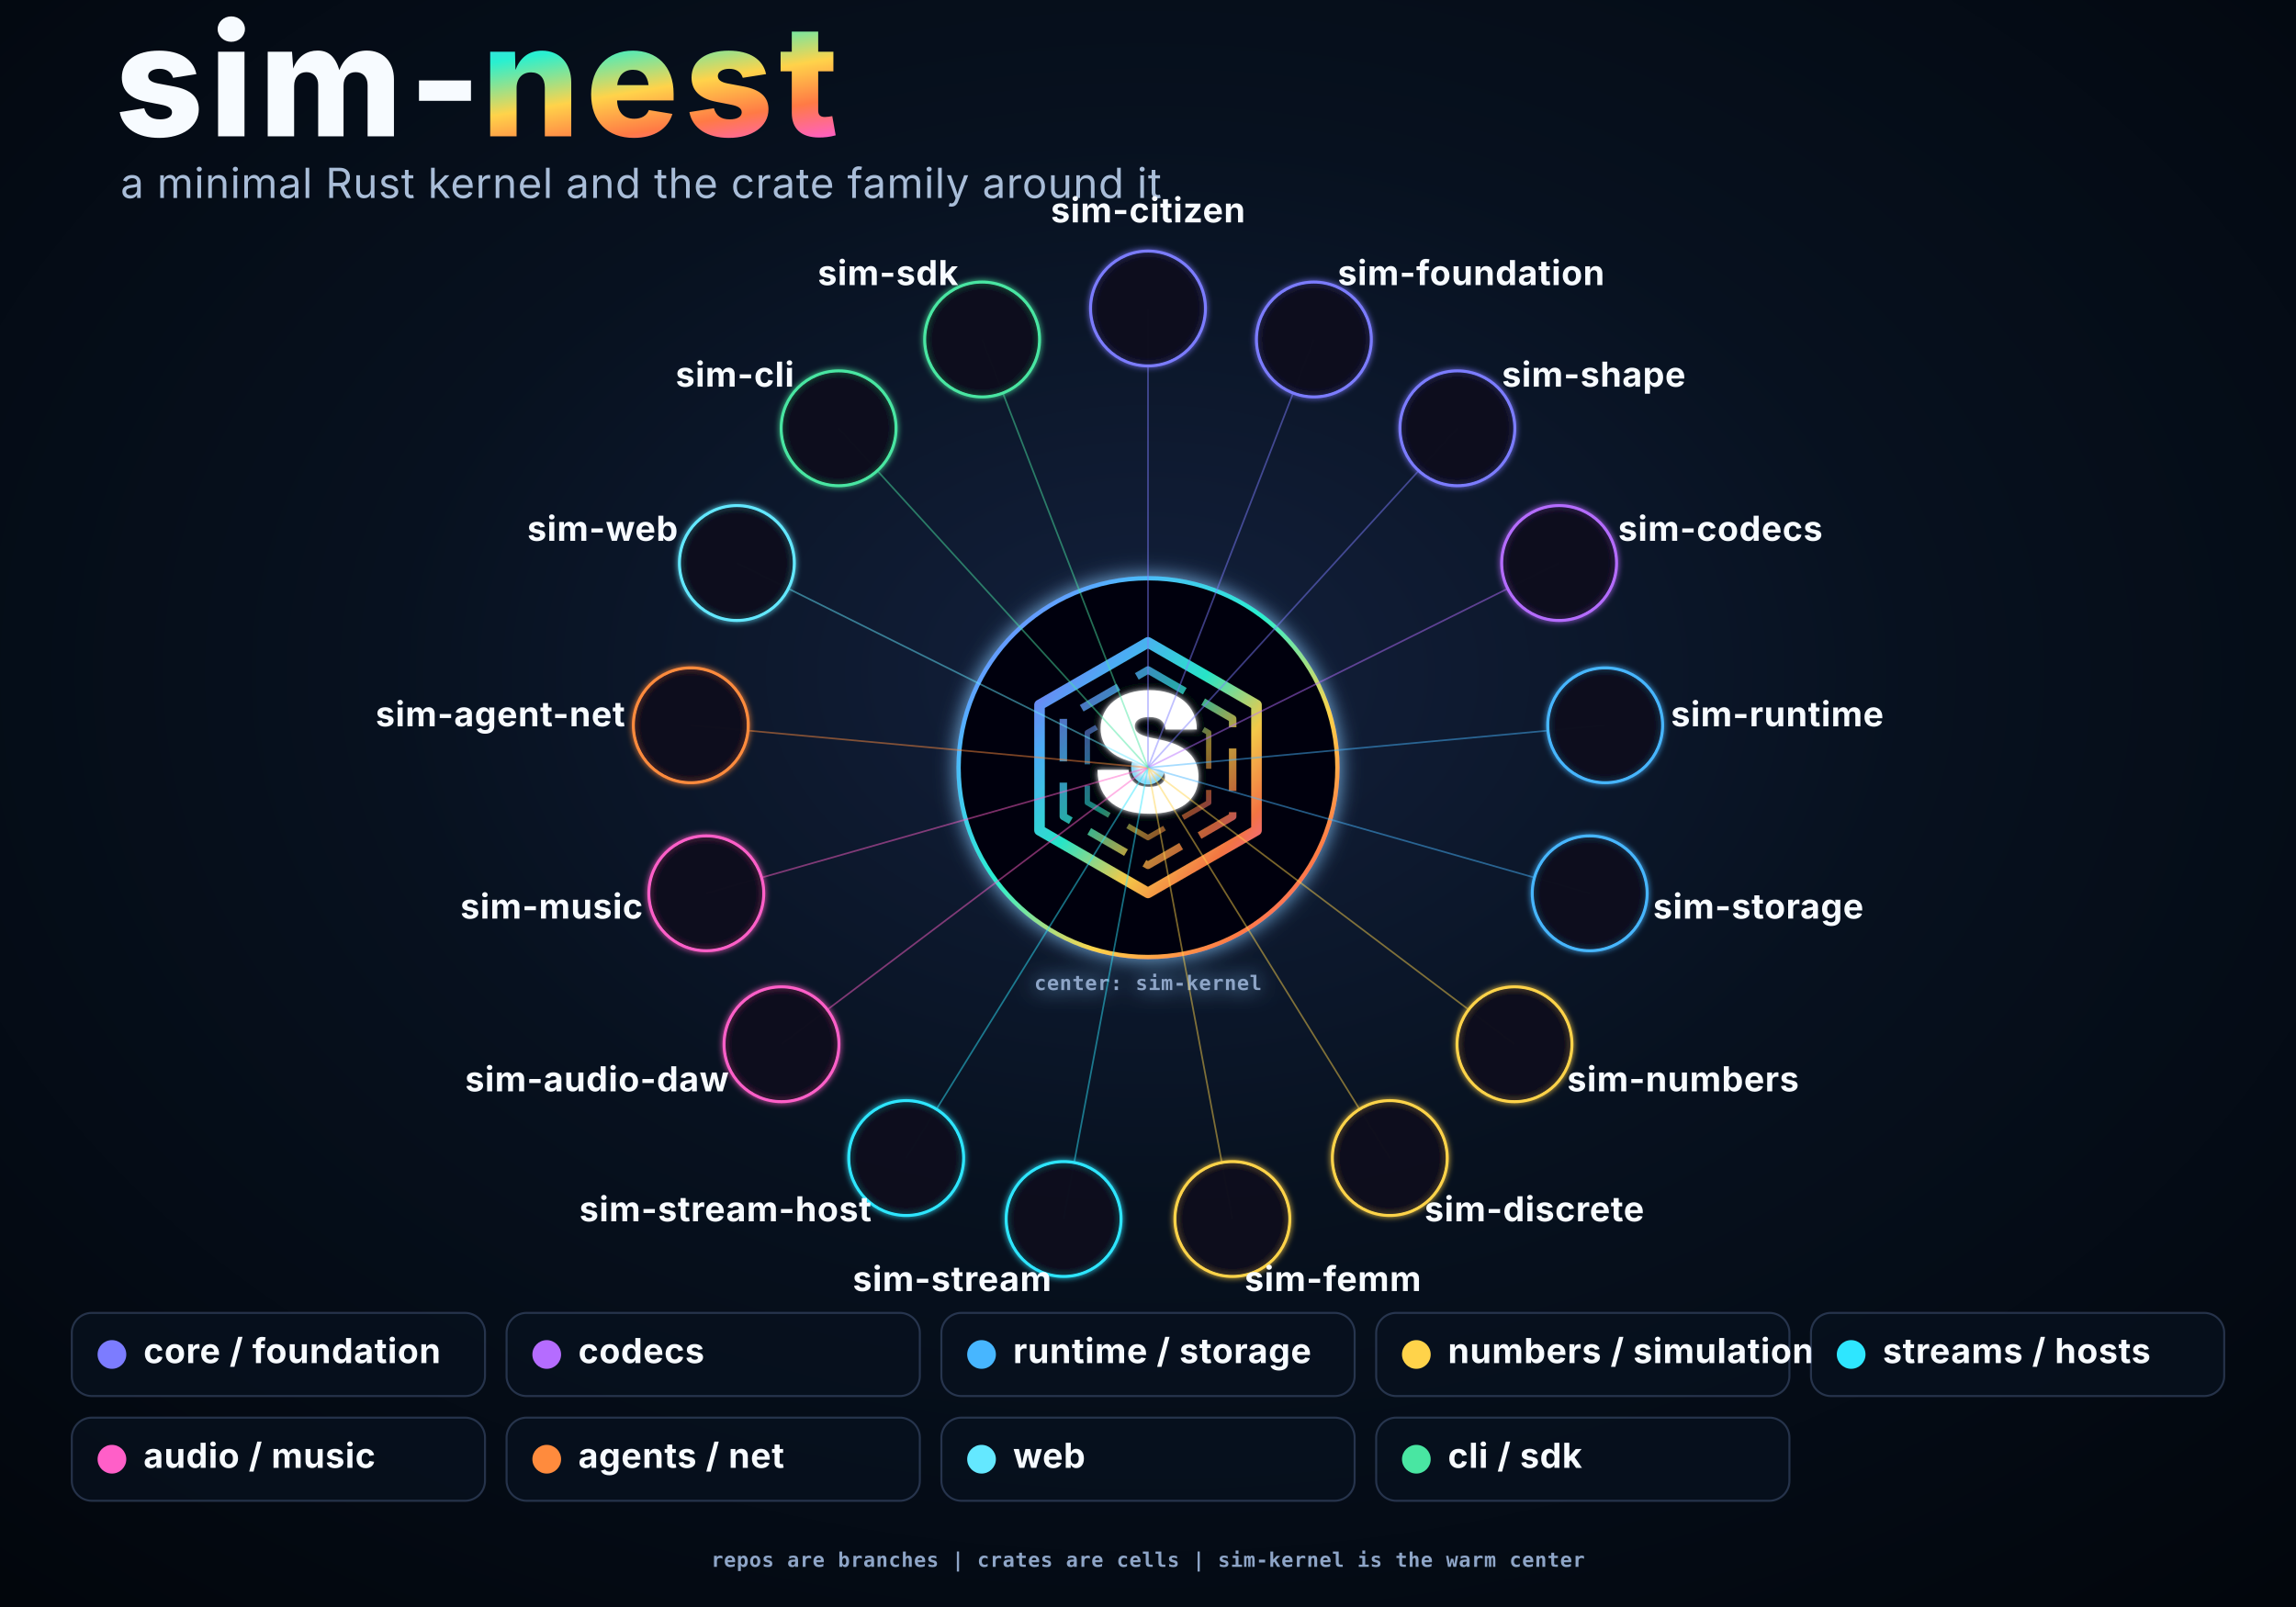
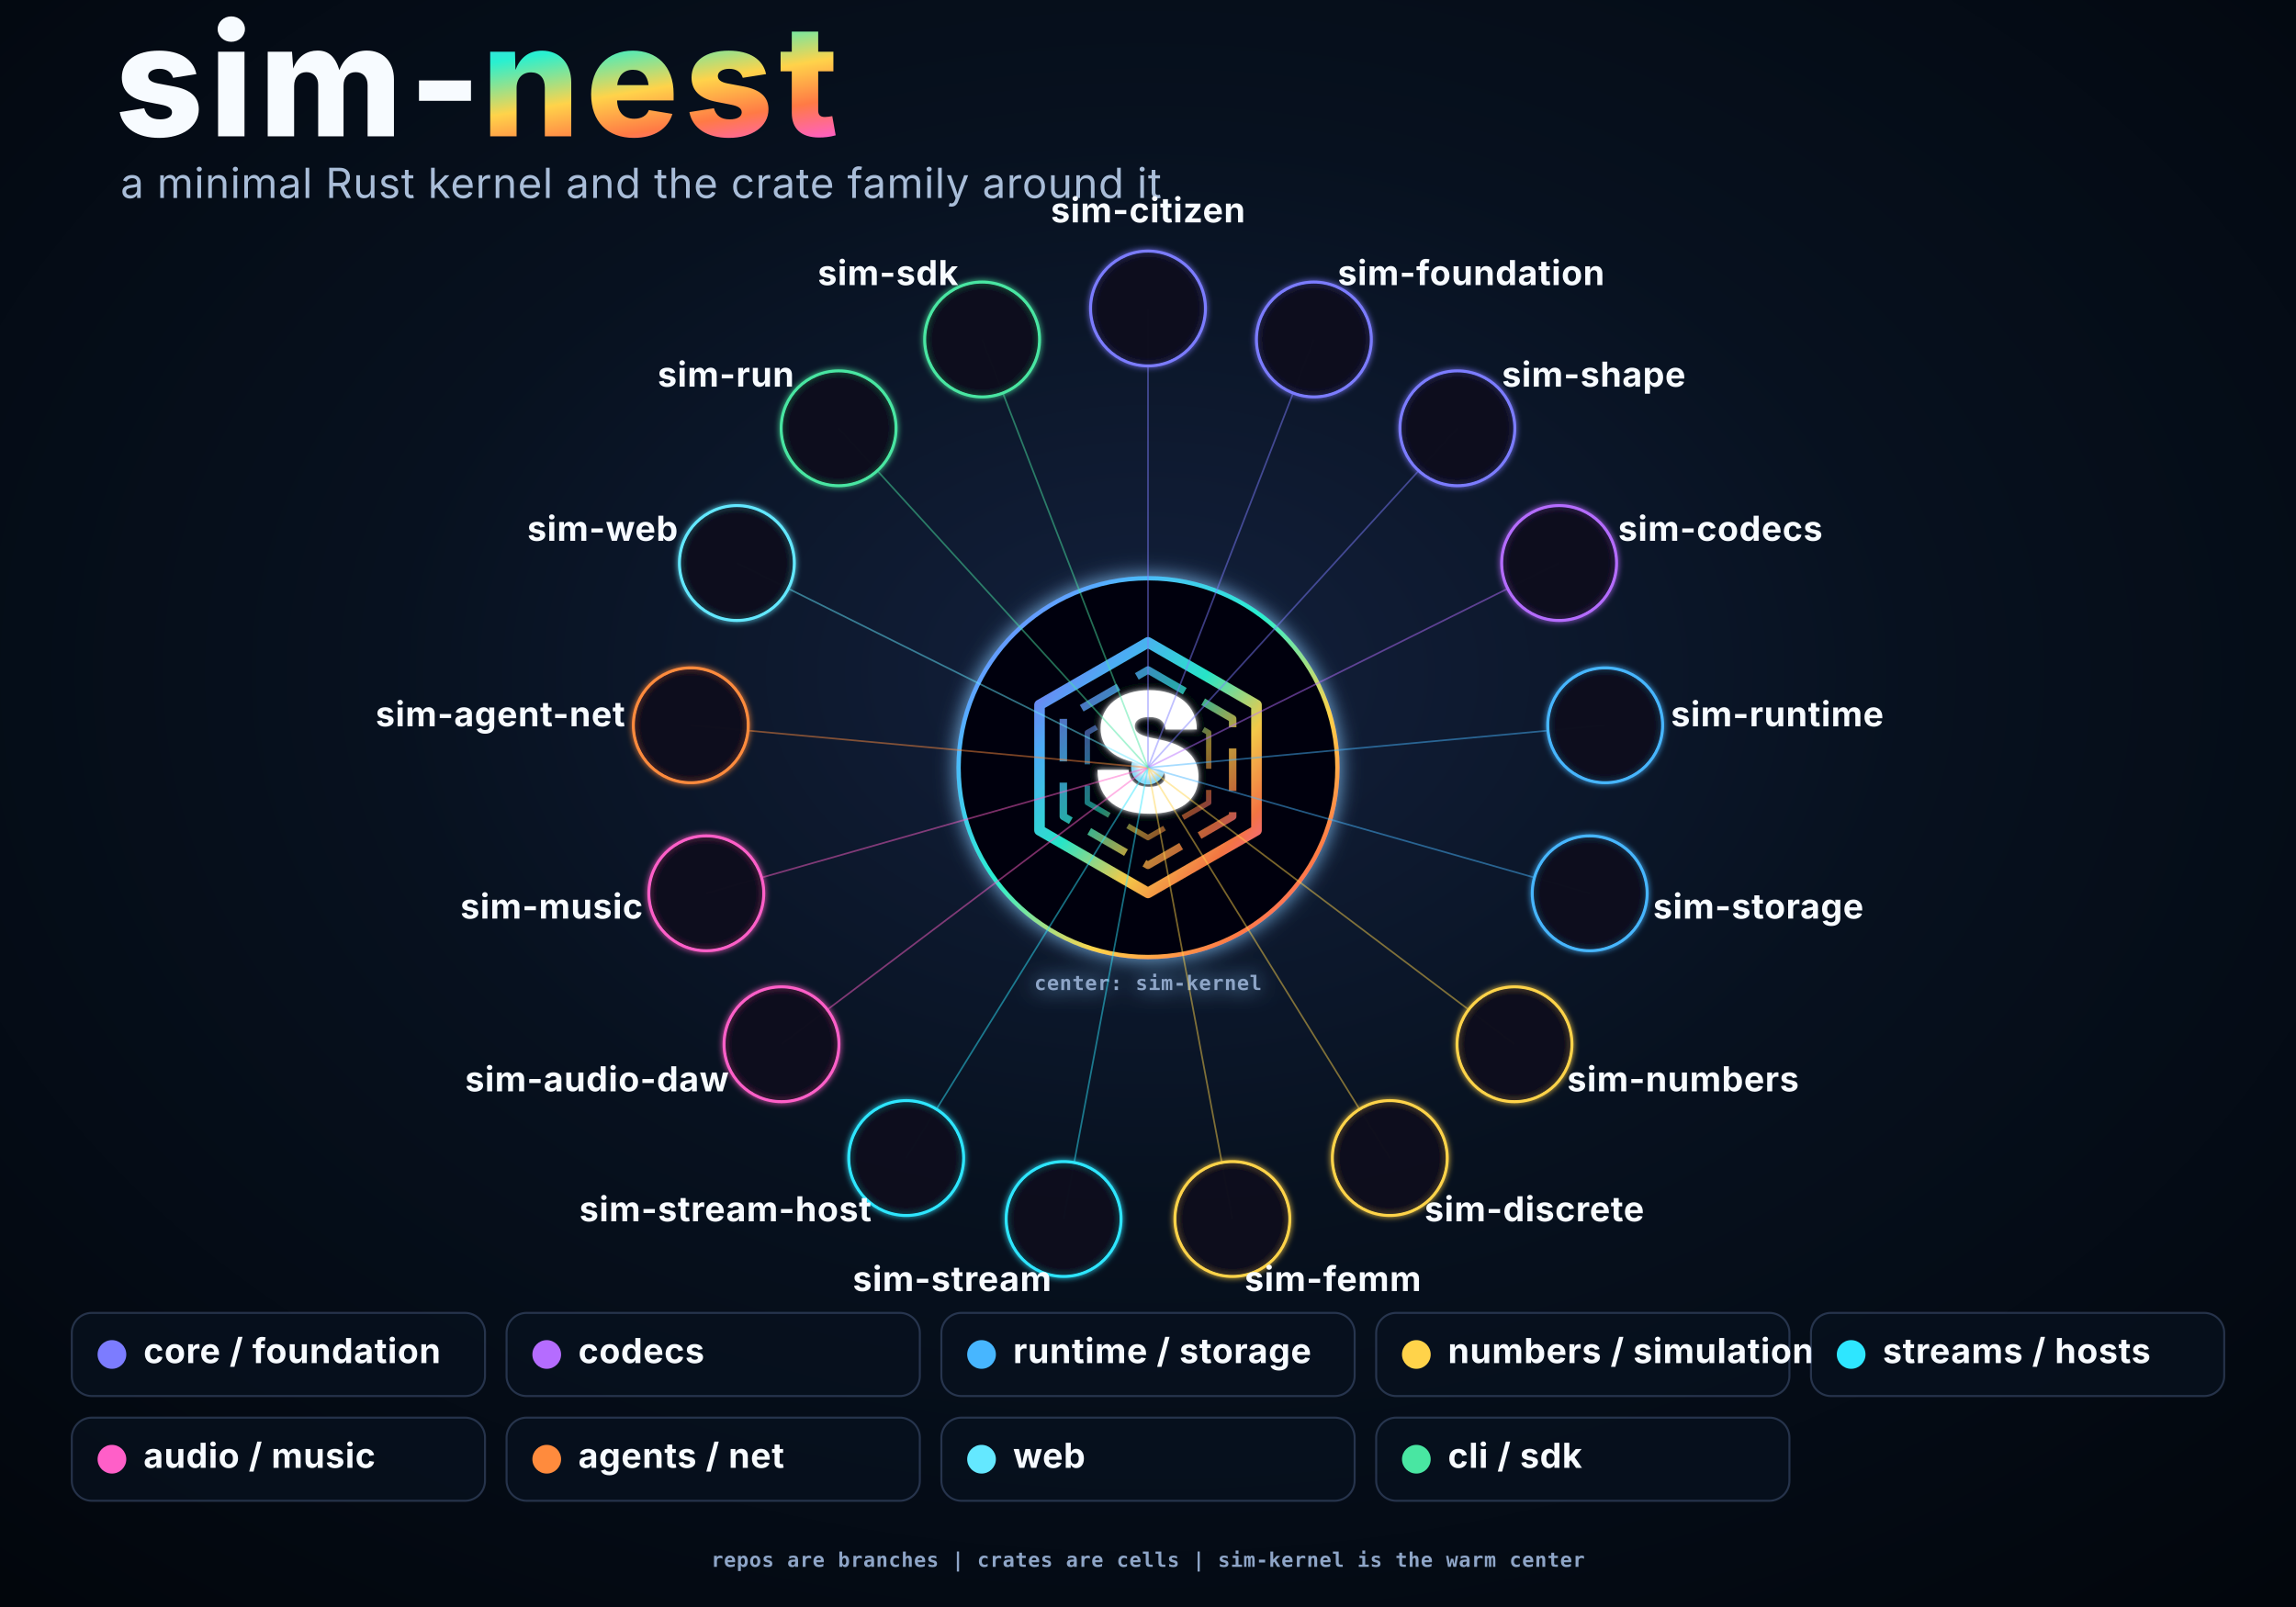
<svg xmlns="http://www.w3.org/2000/svg" width="1600" height="1120" viewBox="0 0 1600 1120" role="img" aria-labelledby="title desc">
  <defs>
    <linearGradient id="nestGrad" x1="0%" y1="0%" x2="100%" y2="100%">
      <stop offset="0%" stop-color="#8d6cff" />
      <stop offset="22%" stop-color="#4fb5ff" />
      <stop offset="45%" stop-color="#29f0d0" />
      <stop offset="67%" stop-color="#ffd34a" />
      <stop offset="84%" stop-color="#ff7a45" />
      <stop offset="100%" stop-color="#ff5fc8" />
    </linearGradient>
    <radialGradient id="bgRad" cx="50%" cy="42%" r="75%">
      <stop offset="0%" stop-color="#13203c" />
      <stop offset="44%" stop-color="#07111f" />
      <stop offset="100%" stop-color="#02060c" />
    </radialGradient>
    <radialGradient id="coreGlow" cx="50%" cy="50%" r="50%">
      <stop offset="0%" stop-color="#ffffff" />
      <stop offset="45%" stop-color="#f7fbff" />
      <stop offset="100%" stop-color="#74d9ff" />
    </radialGradient>
    <filter id="softGlow" x="-50%" y="-50%" width="200%" height="200%">
      <feGaussianBlur stdDeviation="7" result="blur" />
      <feColorMatrix in="blur" type="matrix" values="0 0 0 0 0.25 0 0 0 0 0.6 0 0 0 0 1 0 0 0 .9 0" result="glow" />
      <feMerge>
        <feMergeNode in="glow" />
        <feMergeNode in="SourceGraphic" />
      </feMerge>
    </filter>
    <filter id="tinyGlow" x="-60%" y="-60%" width="220%" height="220%">
      <feGaussianBlur stdDeviation="2.2" result="b" />
      <feMerge>
        <feMergeNode in="b" />
        <feMergeNode in="SourceGraphic" />
      </feMerge>
    </filter>
    <style>
    .title { font: 800 108px system-ui, -apple-system, BlinkMacSystemFont, 'Segoe UI', sans-serif; letter-spacing: 4px; fill: #f7fbff; }
    .subtitle { font: 400 29px system-ui, -apple-system, BlinkMacSystemFont, 'Segoe UI', sans-serif; fill: #a9bdd8; letter-spacing: .5px; }
    .label { font: 700 24px system-ui, -apple-system, BlinkMacSystemFont, 'Segoe UI', sans-serif; fill: #f7fbff; letter-spacing: .4px; }
    .small { font: 400 17px system-ui, -apple-system, BlinkMacSystemFont, 'Segoe UI', sans-serif; fill: #a9bdd8; }
    .micro { font: 600 14px ui-monospace, SFMono-Regular, Menlo, Consolas, monospace; fill: #8ea5c7; letter-spacing: .4px; }
    .logoS { font-family: system-ui, -apple-system, BlinkMacSystemFont, 'Segoe UI', sans-serif; font-weight: 900; fill: #ffffff; filter:url(#tinyGlow); }
    .panel { fill: rgba(7,17,31,.72); stroke: rgba(156,190,255,.22); stroke-width: 1.4; }
    .line { fill: none; stroke-width: 1.8; opacity: .9; filter: url(#tinyGlow); }
    .mutedLine { fill: none; stroke: rgba(149, 179, 216, .20); stroke-width: 1; }
  </style>
  </defs>
  <rect width="1600" height="1120" fill="url(#bgRad)" />
  <text x="80" y="95" class="title" font-size="78">sim-<tspan fill="url(#nestGrad)">nest</tspan>
  </text>
  <text x="84" y="138" class="subtitle" font-size="23">a minimal Rust kernel and the crate family around it</text>
  <g>
    <g filter="url(#softGlow)">
      <circle cx="800" cy="535" r="132" fill="#02060c" stroke="url(#nestGrad)" stroke-width="3" />
      <polygon points="800.0,447.7 875.6,491.3 875.6,578.7 800.0,622.3 724.4,578.7 724.4,491.3" fill="none" stroke="url(#nestGrad)" stroke-width="7.4" stroke-linejoin="round" opacity="0.95" />
      <polygon points="800.0,466.9 859.0,501.0 859.0,569.0 800.0,603.1 741.0,569.0 741.0,501.0" fill="none" stroke="url(#nestGrad)" stroke-width="5.2" stroke-linejoin="round" opacity="0.75" stroke-dasharray="29.6 14.8" />
      <polygon points="800.0,486.2 842.3,510.6 842.3,559.4 800.0,583.8 757.7,559.4 757.7,510.6" fill="none" stroke="url(#nestGrad)" stroke-width="3.7" stroke-linejoin="round" opacity="0.55" stroke-dasharray="29.6 14.8" />
      <circle cx="800.0" cy="535.0" r="11.8" fill="url(#coreGlow)" opacity=".95" />
      <text x="800.0" y="566.1" text-anchor="middle" class="logoS" font-size="115.4">S</text>
      <text x="800" y="690" class="micro" text-anchor="middle">center: sim-kernel</text>
    </g>
    <path d="M800,535 L800.0,215.0" stroke="#7c7cff" stroke-width="1.15" opacity=".48" />
    <path d="M800,535 L915.6,236.6" stroke="#7c7cff" stroke-width="1.15" opacity=".48" />
    <path d="M800,535 L1015.6,298.5" stroke="#7c7cff" stroke-width="1.15" opacity=".48" />
    <path d="M800,535 L1086.5,392.4" stroke="#b56cff" stroke-width="1.15" opacity=".48" />
    <path d="M800,535 L1118.6,505.5" stroke="#47b6ff" stroke-width="1.15" opacity=".48" />
    <path d="M800,535 L1107.8,622.6" stroke="#47b6ff" stroke-width="1.15" opacity=".48" />
    <path d="M800,535 L1055.4,727.8" stroke="#ffd34a" stroke-width="1.15" opacity=".48" />
    <path d="M800,535 L968.5,807.1" stroke="#ffd34a" stroke-width="1.15" opacity=".48" />
    <path d="M800,535 L858.8,849.6" stroke="#ffd34a" stroke-width="1.15" opacity=".48" />
    <path d="M800,535 L741.2,849.6" stroke="#2ee6ff" stroke-width="1.15" opacity=".48" />
    <path d="M800,535 L631.5,807.1" stroke="#2ee6ff" stroke-width="1.15" opacity=".48" />
    <path d="M800,535 L544.6,727.8" stroke="#ff5fc8" stroke-width="1.15" opacity=".48" />
    <path d="M800,535 L492.2,622.6" stroke="#ff5fc8" stroke-width="1.15" opacity=".48" />
    <path d="M800,535 L481.4,505.5" stroke="#ff8b3d" stroke-width="1.15" opacity=".48" />
    <path d="M800,535 L513.5,392.4" stroke="#64e8ff" stroke-width="1.15" opacity=".48" />
    <path d="M800,535 L584.4,298.5" stroke="#49e6a2" stroke-width="1.15" opacity=".48" />
    <path d="M800,535 L684.4,236.6" stroke="#49e6a2" stroke-width="1.15" opacity=".48" />
    <circle cx="800.0" cy="215.0" r="40.0" fill="rgba(7,17,31,.88)" stroke="#7c7cff" stroke-width="2.1" filter="url(#tinyGlow)" />
    <circle cx="915.6" cy="236.6" r="40.0" fill="rgba(7,17,31,.88)" stroke="#7c7cff" stroke-width="2.1" filter="url(#tinyGlow)" />
    <circle cx="1015.6" cy="298.5" r="40.0" fill="rgba(7,17,31,.88)" stroke="#7c7cff" stroke-width="2.1" filter="url(#tinyGlow)" />
    <circle cx="1086.5" cy="392.4" r="40.0" fill="rgba(7,17,31,.88)" stroke="#b56cff" stroke-width="2.1" filter="url(#tinyGlow)" />
    <circle cx="1118.6" cy="505.5" r="40.0" fill="rgba(7,17,31,.88)" stroke="#47b6ff" stroke-width="2.1" filter="url(#tinyGlow)" />
    <circle cx="1107.8" cy="622.6" r="40.0" fill="rgba(7,17,31,.88)" stroke="#47b6ff" stroke-width="2.1" filter="url(#tinyGlow)" />
    <circle cx="1055.4" cy="727.8" r="40.0" fill="rgba(7,17,31,.88)" stroke="#ffd34a" stroke-width="2.1" filter="url(#tinyGlow)" />
    <circle cx="968.5" cy="807.1" r="40.0" fill="rgba(7,17,31,.88)" stroke="#ffd34a" stroke-width="2.1" filter="url(#tinyGlow)" />
    <circle cx="858.8" cy="849.6" r="40.0" fill="rgba(7,17,31,.88)" stroke="#ffd34a" stroke-width="2.1" filter="url(#tinyGlow)" />
    <circle cx="741.2" cy="849.6" r="40.0" fill="rgba(7,17,31,.88)" stroke="#2ee6ff" stroke-width="2.1" filter="url(#tinyGlow)" />
    <circle cx="631.5" cy="807.1" r="40.0" fill="rgba(7,17,31,.88)" stroke="#2ee6ff" stroke-width="2.1" filter="url(#tinyGlow)" />
    <circle cx="544.6" cy="727.8" r="40.0" fill="rgba(7,17,31,.88)" stroke="#ff5fc8" stroke-width="2.1" filter="url(#tinyGlow)" />
    <circle cx="492.2" cy="622.6" r="40.0" fill="rgba(7,17,31,.88)" stroke="#ff5fc8" stroke-width="2.1" filter="url(#tinyGlow)" />
    <circle cx="481.4" cy="505.5" r="40.0" fill="rgba(7,17,31,.88)" stroke="#ff8b3d" stroke-width="2.1" filter="url(#tinyGlow)" />
    <circle cx="513.5" cy="392.4" r="40.0" fill="rgba(7,17,31,.88)" stroke="#64e8ff" stroke-width="2.1" filter="url(#tinyGlow)" />
    <circle cx="584.4" cy="298.5" r="40.0" fill="rgba(7,17,31,.88)" stroke="#49e6a2" stroke-width="2.1" filter="url(#tinyGlow)" />
    <circle cx="684.4" cy="236.6" r="40.0" fill="rgba(7,17,31,.88)" stroke="#49e6a2" stroke-width="2.1" filter="url(#tinyGlow)" />
    <text x="800.0" y="155.0" text-anchor="middle" class="label" font-size="18">sim-citizen</text>
    <text x="932.2" y="198.7" text-anchor="start" class="label" font-size="18">sim-foundation</text>
    <text x="1046.6" y="269.5" text-anchor="start" class="label" font-size="18">sim-shape</text>
    <text x="1127.6" y="376.9" text-anchor="start" class="label" font-size="18">sim-codecs</text>
    <text x="1164.4" y="506.2" text-anchor="start" class="label" font-size="18">sim-runtime</text>
    <text x="1152.0" y="640.2" text-anchor="start" class="label" font-size="18">sim-storage</text>
    <text x="1092.1" y="760.6" text-anchor="start" class="label" font-size="18">sim-numbers</text>
    <text x="992.7" y="851.2" text-anchor="start" class="label" font-size="18">sim-discrete</text>
    <text x="867.3" y="899.8" text-anchor="start" class="label" font-size="18">sim-femm</text>
    <text x="732.7" y="899.8" text-anchor="end" class="label" font-size="18">sim-stream</text>
    <text x="607.3" y="851.2" text-anchor="end" class="label" font-size="18">sim-stream-host</text>
    <text x="507.9" y="760.6" text-anchor="end" class="label" font-size="18">sim-audio-daw</text>
    <text x="448.0" y="640.2" text-anchor="end" class="label" font-size="18">sim-music</text>
    <text x="435.6" y="506.2" text-anchor="end" class="label" font-size="18">sim-agent-net</text>
    <text x="472.4" y="376.9" text-anchor="end" class="label" font-size="18">sim-web</text>
-     <text x="553.4" y="269.5" text-anchor="end" class="label" font-size="18">sim-cli</text>
+     <text x="553.4" y="269.5" text-anchor="end" class="label" font-size="18">sim-run</text>
    <text x="667.8" y="198.7" text-anchor="end" class="label" font-size="18">sim-sdk</text>
  </g>
  <g>
    <rect x="50" y="915" width="288" height="58" rx="14" class="panel" />
    <circle cx="78" cy="944" r="10" fill="#7c7cff" />
    <text x="100" y="950" class="label" font-size="16">core / foundation</text>
    <rect x="353" y="915" width="288" height="58" rx="14" class="panel" />
    <circle cx="381" cy="944" r="10" fill="#b56cff" />
    <text x="403" y="950" class="label" font-size="16">codecs</text>
    <rect x="656" y="915" width="288" height="58" rx="14" class="panel" />
    <circle cx="684" cy="944" r="10" fill="#47b6ff" />
    <text x="706" y="950" class="label" font-size="16">runtime / storage</text>
    <rect x="959" y="915" width="288" height="58" rx="14" class="panel" />
    <circle cx="987" cy="944" r="10" fill="#ffd34a" />
    <text x="1009" y="950" class="label" font-size="16">numbers / simulation</text>
    <rect x="1262" y="915" width="288" height="58" rx="14" class="panel" />
    <circle cx="1290" cy="944" r="10" fill="#2ee6ff" />
    <text x="1312" y="950" class="label" font-size="16">streams / hosts</text>
    <rect x="50" y="988" width="288" height="58" rx="14" class="panel" />
    <circle cx="78" cy="1017" r="10" fill="#ff5fc8" />
    <text x="100" y="1023" class="label" font-size="16">audio / music</text>
    <rect x="353" y="988" width="288" height="58" rx="14" class="panel" />
    <circle cx="381" cy="1017" r="10" fill="#ff8b3d" />
    <text x="403" y="1023" class="label" font-size="16">agents / net</text>
    <rect x="656" y="988" width="288" height="58" rx="14" class="panel" />
    <circle cx="684" cy="1017" r="10" fill="#64e8ff" />
    <text x="706" y="1023" class="label" font-size="16">web</text>
    <rect x="959" y="988" width="288" height="58" rx="14" class="panel" />
    <circle cx="987" cy="1017" r="10" fill="#49e6a2" />
    <text x="1009" y="1023" class="label" font-size="16">cli / sdk</text>
  </g>
  <text x="800" y="1092" text-anchor="middle" class="micro">repos are branches | crates are cells | sim-kernel is the warm center</text>
</svg>
